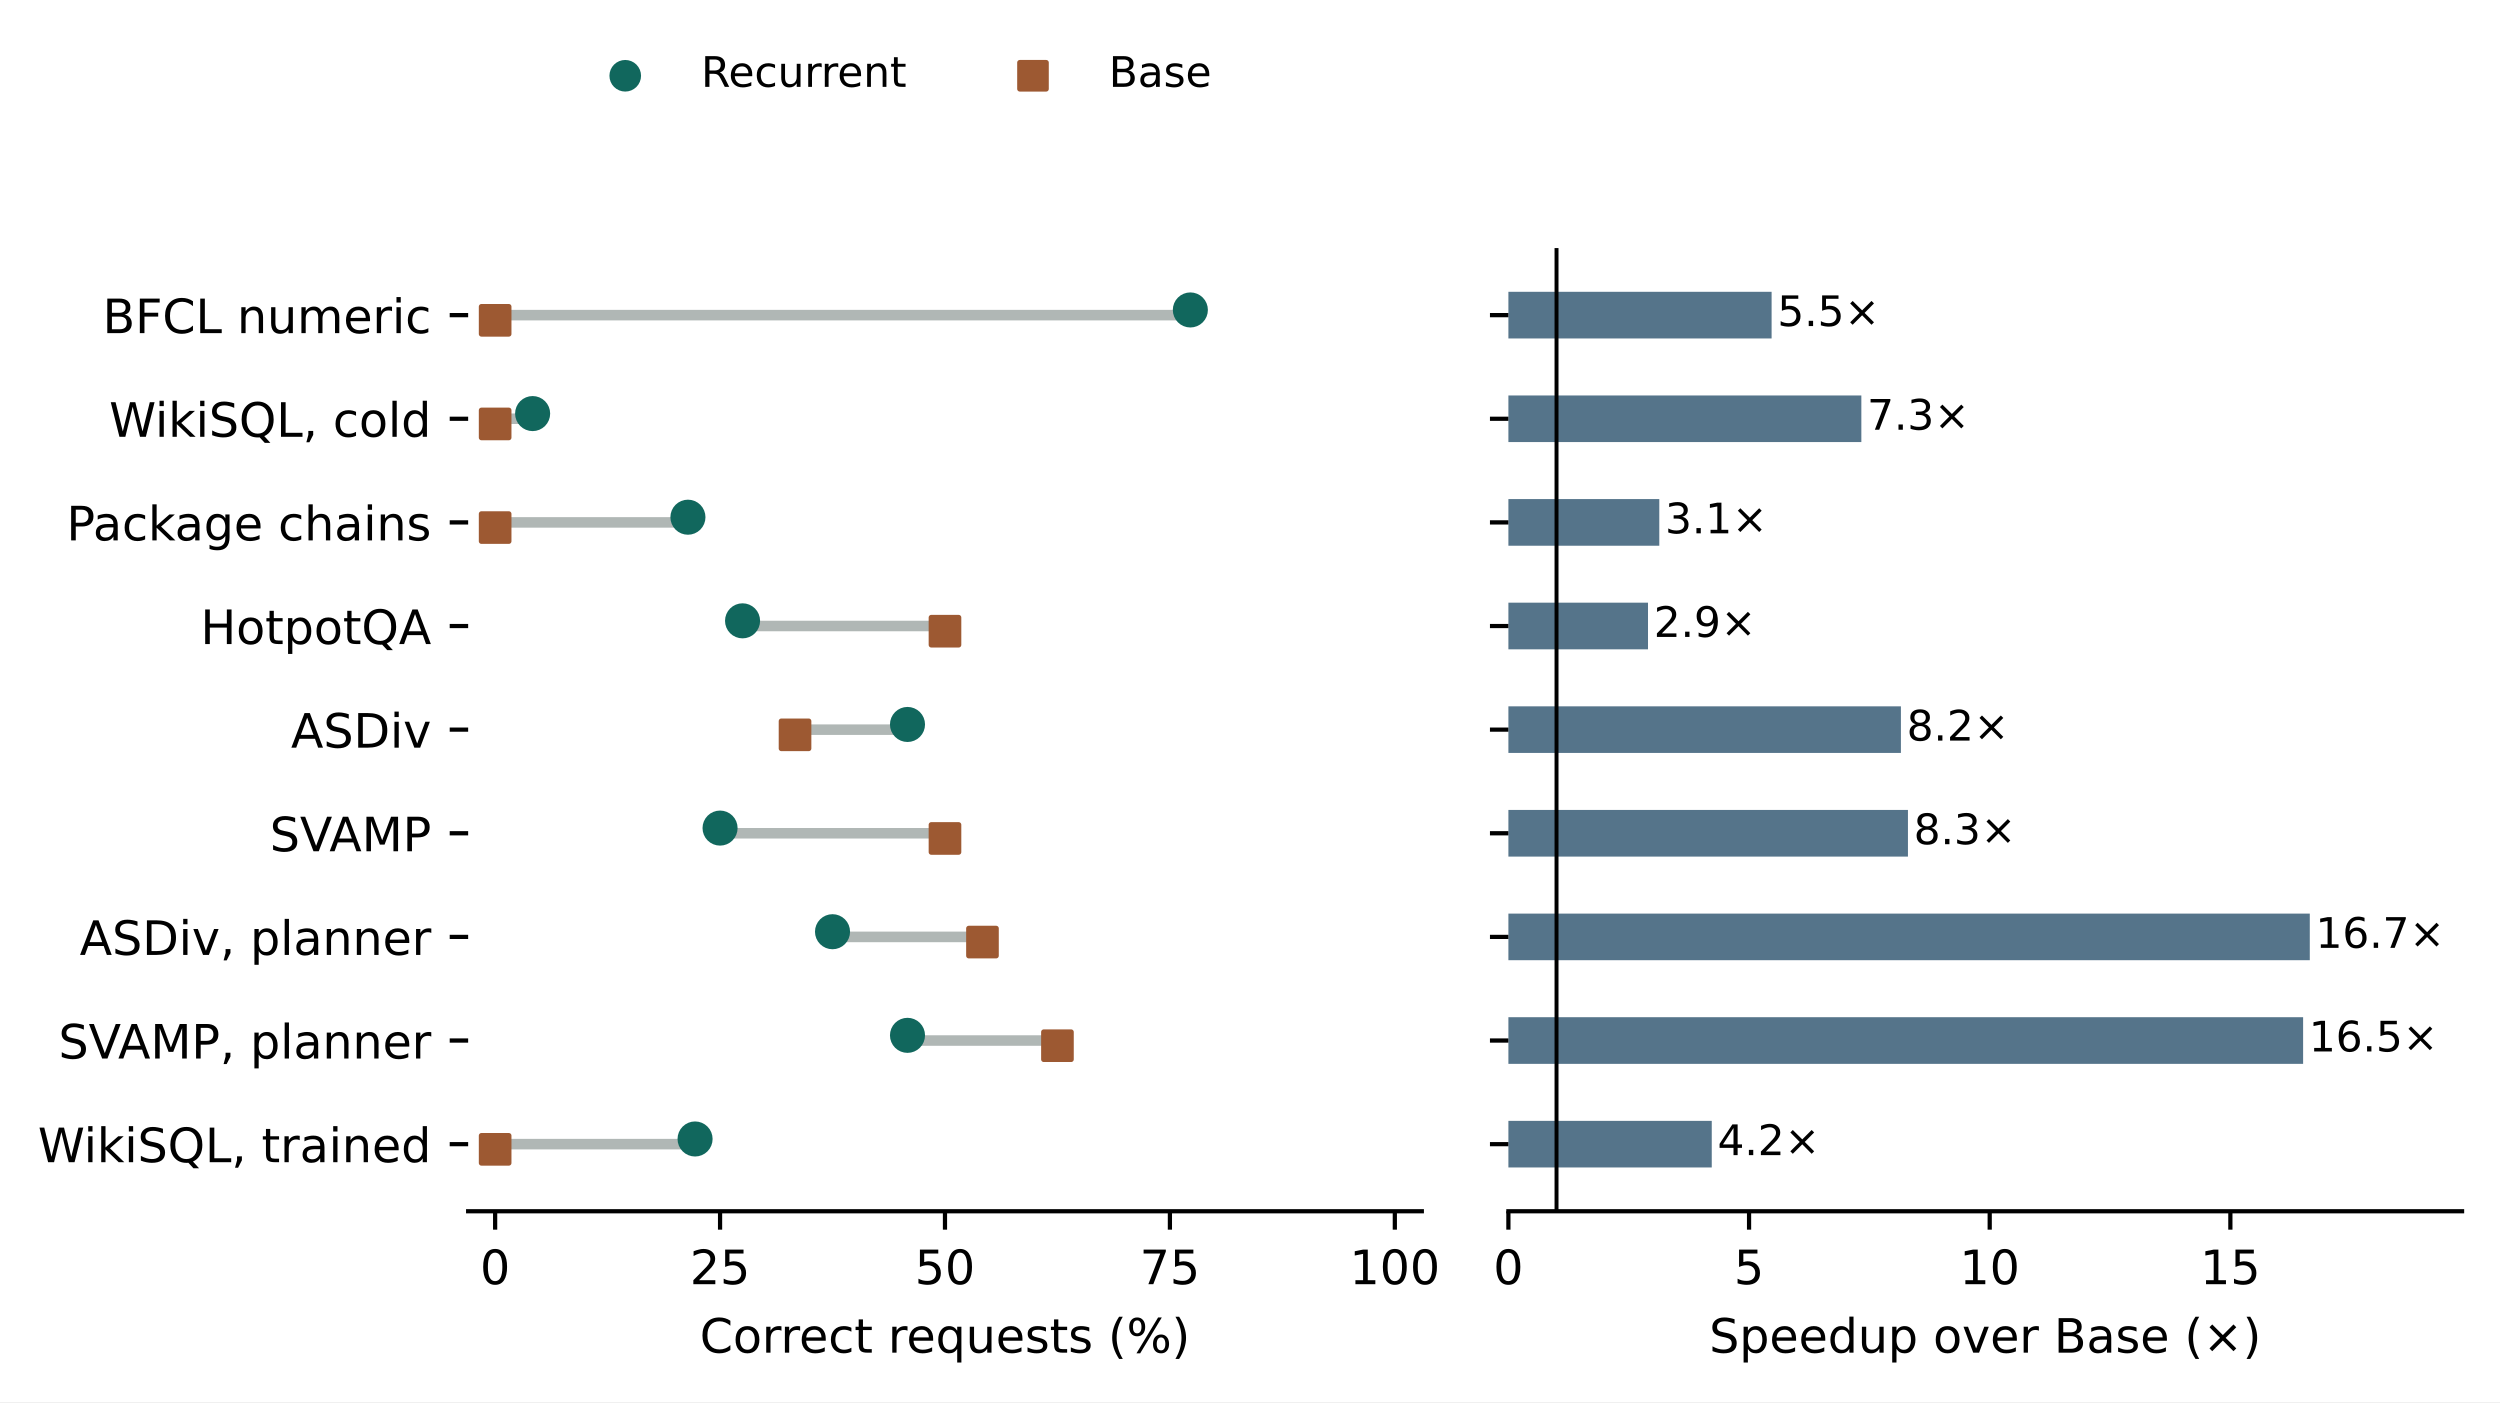
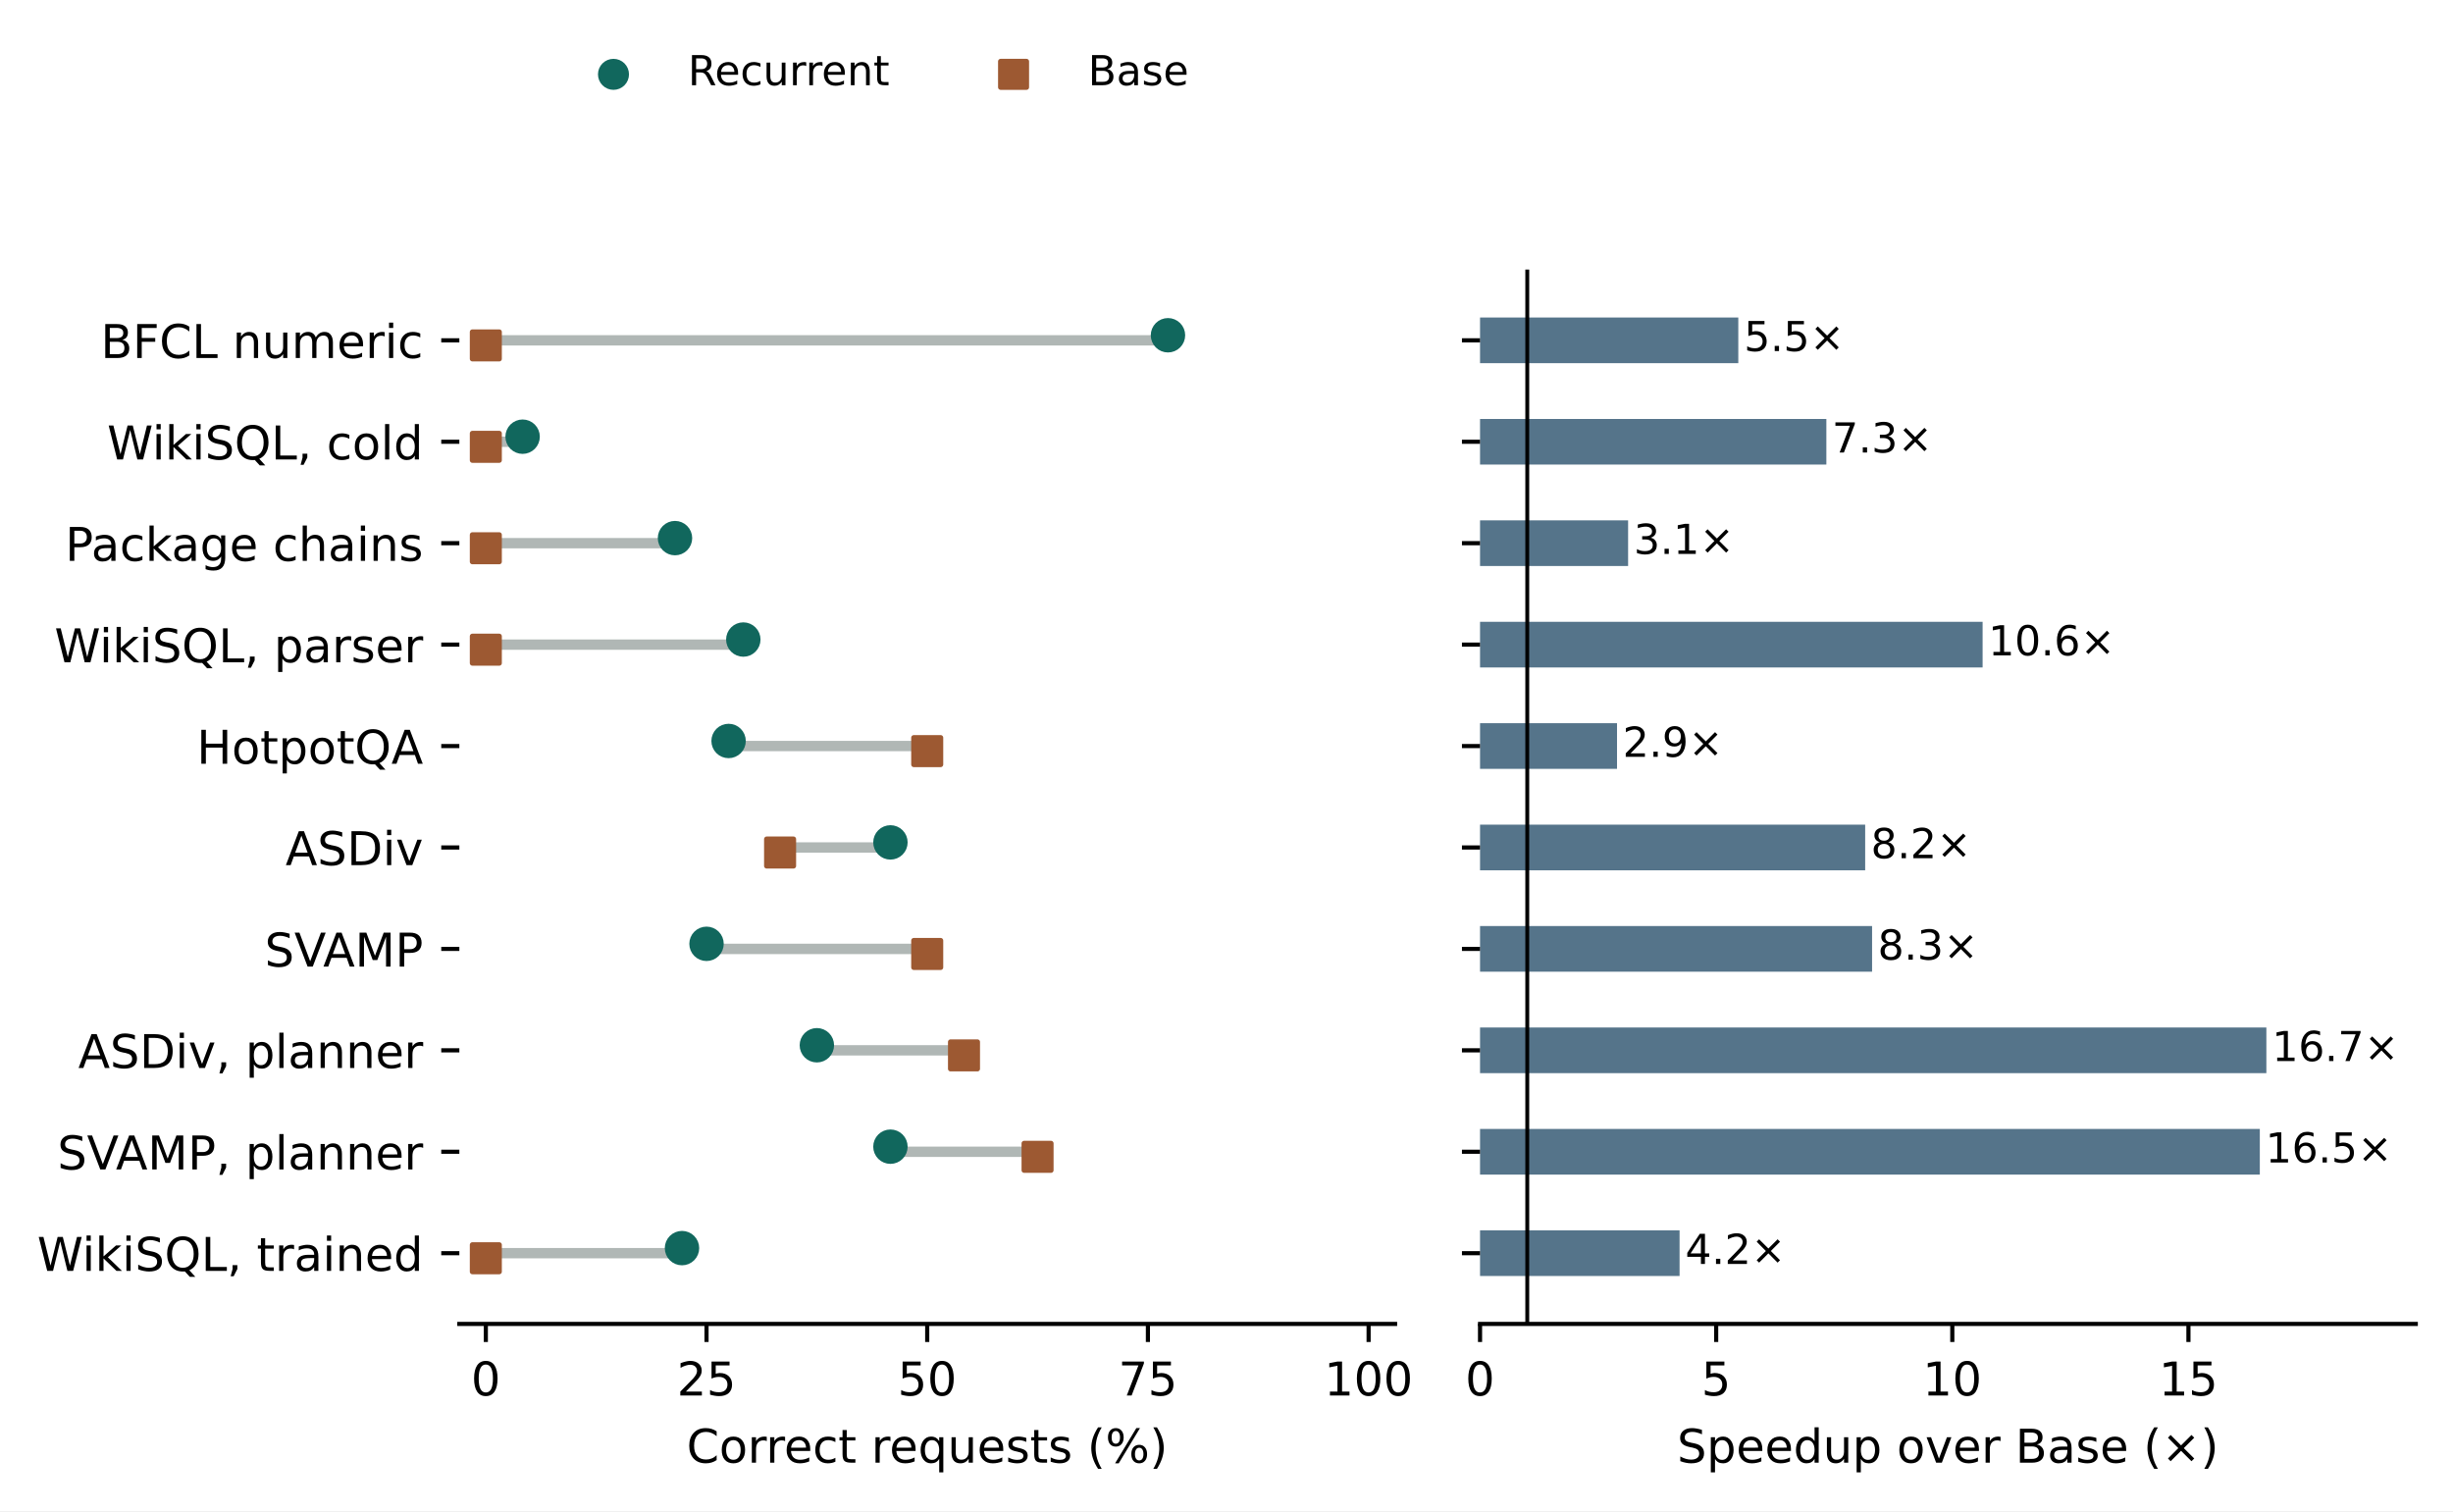
- <svg xmlns="http://www.w3.org/2000/svg" xmlns:xlink="http://www.w3.org/1999/xlink" width="474.448pt" height="266.072pt" viewBox="0 0 474.448 266.072" version="1.1">
+ <svg xmlns="http://www.w3.org/2000/svg" xmlns:xlink="http://www.w3.org/1999/xlink" width="474.448pt" height="292.273pt" viewBox="0 0 474.448 292.273" version="1.1">
  <defs>
    <style type="text/css">*{stroke-linejoin: round; stroke-linecap: butt}</style>
  </defs>
  <g id="figure_1">
    <g id="patch_1">
-       <path d="M 0 266.072  L 474.448 266.072  L 474.448 0  L 0 0  z " style="fill: #ffffff" />
+       <path d="M 0 292.273  L 474.448 292.273  L 474.448 0  L 0 0  z " style="fill: #ffffff" />
    </g>
    <g id="axes_1">
      <g id="patch_2">
-         <path d="M 88.845 229.871  L 269.831 229.871  L 269.831 47.072  L 88.845 47.072  z " style="fill: #ffffff" />
+         <path d="M 88.845 256.072  L 269.831 256.072  L 269.831 52.143  L 88.845 52.143  z " style="fill: #ffffff" />
      </g>
      <g id="PathCollection_1" />
      <g id="PathCollection_2" />
      <g id="matplotlib.axis_1">
        <g id="xtick_1">
          <g id="line2d_1">
            <defs>
              <path id="m80cf2e9eaa" d="M 0 0  L 0 3.5  " style="stroke: #000000; stroke-width: 0.8" />
            </defs>
            <g>
-               <use xlink:href="#m80cf2e9eaa" x="93.967" y="229.871" style="stroke: #000000; stroke-width: 0.8" />
+               <use xlink:href="#m80cf2e9eaa" x="93.967" y="256.072" style="stroke: #000000; stroke-width: 0.8" />
            </g>
          </g>
          <g id="text_1">
-             <text style="font-size: 9px; font-family: 'DejaVu Sans'; text-anchor: middle" x="93.967" y="243.709" transform="rotate(-0 93.9674 243.7088)">0</text>
+             <text style="font-size: 9px; font-family: 'DejaVu Sans'; text-anchor: middle" x="93.967" y="269.91" transform="rotate(-0 93.9674 269.91)">0</text>
          </g>
        </g>
        <g id="xtick_2">
          <g id="line2d_2">
            <g>
-               <use xlink:href="#m80cf2e9eaa" x="136.653" y="229.871" style="stroke: #000000; stroke-width: 0.8" />
+               <use xlink:href="#m80cf2e9eaa" x="136.653" y="256.072" style="stroke: #000000; stroke-width: 0.8" />
            </g>
          </g>
          <g id="text_2">
-             <text style="font-size: 9px; font-family: 'DejaVu Sans'; text-anchor: middle" x="136.653" y="243.709" transform="rotate(-0 136.6528 243.7088)">25</text>
+             <text style="font-size: 9px; font-family: 'DejaVu Sans'; text-anchor: middle" x="136.653" y="269.91" transform="rotate(-0 136.6528 269.91)">25</text>
          </g>
        </g>
        <g id="xtick_3">
          <g id="line2d_3">
            <g>
-               <use xlink:href="#m80cf2e9eaa" x="179.338" y="229.871" style="stroke: #000000; stroke-width: 0.8" />
+               <use xlink:href="#m80cf2e9eaa" x="179.338" y="256.072" style="stroke: #000000; stroke-width: 0.8" />
            </g>
          </g>
          <g id="text_3">
-             <text style="font-size: 9px; font-family: 'DejaVu Sans'; text-anchor: middle" x="179.338" y="243.709" transform="rotate(-0 179.3382 243.7088)">50</text>
+             <text style="font-size: 9px; font-family: 'DejaVu Sans'; text-anchor: middle" x="179.338" y="269.91" transform="rotate(-0 179.3382 269.91)">50</text>
          </g>
        </g>
        <g id="xtick_4">
          <g id="line2d_4">
            <g>
-               <use xlink:href="#m80cf2e9eaa" x="222.024" y="229.871" style="stroke: #000000; stroke-width: 0.8" />
+               <use xlink:href="#m80cf2e9eaa" x="222.024" y="256.072" style="stroke: #000000; stroke-width: 0.8" />
            </g>
          </g>
          <g id="text_4">
-             <text style="font-size: 9px; font-family: 'DejaVu Sans'; text-anchor: middle" x="222.024" y="243.709" transform="rotate(-0 222.0235 243.7088)">75</text>
+             <text style="font-size: 9px; font-family: 'DejaVu Sans'; text-anchor: middle" x="222.024" y="269.91" transform="rotate(-0 222.0235 269.91)">75</text>
          </g>
        </g>
        <g id="xtick_5">
          <g id="line2d_5">
            <g>
-               <use xlink:href="#m80cf2e9eaa" x="264.709" y="229.871" style="stroke: #000000; stroke-width: 0.8" />
+               <use xlink:href="#m80cf2e9eaa" x="264.709" y="256.072" style="stroke: #000000; stroke-width: 0.8" />
            </g>
          </g>
          <g id="text_5">
-             <text style="font-size: 9px; font-family: 'DejaVu Sans'; text-anchor: middle" x="264.709" y="243.709" transform="rotate(-0 264.7089 243.7088)">100</text>
+             <text style="font-size: 9px; font-family: 'DejaVu Sans'; text-anchor: middle" x="264.709" y="269.91" transform="rotate(-0 264.7089 269.91)">100</text>
          </g>
        </g>
        <g id="text_6">
-           <text style="font-size: 9px; font-family: 'DejaVu Sans'; text-anchor: middle" x="179.338" y="256.709" transform="rotate(-0 179.3382 256.7088)">Correct requests (%)</text>
+           <text style="font-size: 9px; font-family: 'DejaVu Sans'; text-anchor: middle" x="179.338" y="282.91" transform="rotate(-0 179.3382 282.91)">Correct requests (%)</text>
        </g>
      </g>
      <g id="matplotlib.axis_2">
        <g id="ytick_1">
          <g id="line2d_6">
            <defs>
              <path id="m7516edb244" d="M 0 0  L -3.5 0  " style="stroke: #000000; stroke-width: 0.8" />
            </defs>
            <g>
-               <use xlink:href="#m7516edb244" x="88.845" y="59.806" style="stroke: #000000; stroke-width: 0.8" />
+               <use xlink:href="#m7516edb244" x="88.845" y="65.827" style="stroke: #000000; stroke-width: 0.8" />
            </g>
          </g>
          <g id="text_7">
-             <text style="font-size: 9px; font-family: 'DejaVu Sans'; text-anchor: end" x="81.845" y="63.225" transform="rotate(-0 81.84516 63.22507)">BFCL numeric</text>
+             <text style="font-size: 9px; font-family: 'DejaVu Sans'; text-anchor: end" x="81.845" y="69.246" transform="rotate(-0 81.84516 69.24583)">BFCL numeric</text>
          </g>
        </g>
        <g id="ytick_2">
          <g id="line2d_7">
            <g>
-               <use xlink:href="#m7516edb244" x="88.845" y="79.472" style="stroke: #000000; stroke-width: 0.8" />
+               <use xlink:href="#m7516edb244" x="88.845" y="85.445" style="stroke: #000000; stroke-width: 0.8" />
            </g>
          </g>
          <g id="text_8">
-             <text style="font-size: 9px; font-family: 'DejaVu Sans'; text-anchor: end" x="81.845" y="82.891" transform="rotate(-0 81.84516 82.89146)">WikiSQL, cold</text>
+             <text style="font-size: 9px; font-family: 'DejaVu Sans'; text-anchor: end" x="81.845" y="88.864" transform="rotate(-0 81.84516 88.86383)">WikiSQL, cold</text>
          </g>
        </g>
        <g id="ytick_3">
          <g id="line2d_8">
            <g>
-               <use xlink:href="#m7516edb244" x="88.845" y="99.139" style="stroke: #000000; stroke-width: 0.8" />
+               <use xlink:href="#m7516edb244" x="88.845" y="105.063" style="stroke: #000000; stroke-width: 0.8" />
            </g>
          </g>
          <g id="text_9">
-             <text style="font-size: 9px; font-family: 'DejaVu Sans'; text-anchor: end" x="81.845" y="102.558" transform="rotate(-0 81.84516 102.5579)">Package chains</text>
+             <text style="font-size: 9px; font-family: 'DejaVu Sans'; text-anchor: end" x="81.845" y="108.482" transform="rotate(-0 81.84516 108.4818)">Package chains</text>
          </g>
        </g>
        <g id="ytick_4">
          <g id="line2d_9">
            <g>
-               <use xlink:href="#m7516edb244" x="88.845" y="118.805" style="stroke: #000000; stroke-width: 0.8" />
+               <use xlink:href="#m7516edb244" x="88.845" y="124.681" style="stroke: #000000; stroke-width: 0.8" />
            </g>
          </g>
          <g id="text_10">
-             <text style="font-size: 9px; font-family: 'DejaVu Sans'; text-anchor: end" x="81.845" y="122.224" transform="rotate(-0 81.84516 122.2239)">HotpotQA</text>
+             <text style="font-size: 9px; font-family: 'DejaVu Sans'; text-anchor: end" x="81.845" y="128.1" transform="rotate(-0 81.84516 128.0998)">WikiSQL, parser</text>
          </g>
        </g>
        <g id="ytick_5">
          <g id="line2d_10">
            <g>
-               <use xlink:href="#m7516edb244" x="88.845" y="138.471" style="stroke: #000000; stroke-width: 0.8" />
+               <use xlink:href="#m7516edb244" x="88.845" y="144.299" style="stroke: #000000; stroke-width: 0.8" />
            </g>
          </g>
          <g id="text_11">
-             <text style="font-size: 9px; font-family: 'DejaVu Sans'; text-anchor: end" x="81.845" y="141.891" transform="rotate(-0 81.84516 141.8906)">ASDiv</text>
+             <text style="font-size: 9px; font-family: 'DejaVu Sans'; text-anchor: end" x="81.845" y="147.717" transform="rotate(-0 81.84516 147.7175)">HotpotQA</text>
          </g>
        </g>
        <g id="ytick_6">
          <g id="line2d_11">
            <g>
-               <use xlink:href="#m7516edb244" x="88.845" y="158.138" style="stroke: #000000; stroke-width: 0.8" />
+               <use xlink:href="#m7516edb244" x="88.845" y="163.917" style="stroke: #000000; stroke-width: 0.8" />
            </g>
          </g>
          <g id="text_12">
-             <text style="font-size: 9px; font-family: 'DejaVu Sans'; text-anchor: end" x="81.845" y="161.557" transform="rotate(-0 81.84516 161.5567)">SVAMP</text>
+             <text style="font-size: 9px; font-family: 'DejaVu Sans'; text-anchor: end" x="81.845" y="167.336" transform="rotate(-0 81.84516 167.3358)">ASDiv</text>
          </g>
        </g>
        <g id="ytick_7">
          <g id="line2d_12">
            <g>
-               <use xlink:href="#m7516edb244" x="88.845" y="177.804" style="stroke: #000000; stroke-width: 0.8" />
+               <use xlink:href="#m7516edb244" x="88.845" y="183.535" style="stroke: #000000; stroke-width: 0.8" />
            </g>
          </g>
          <g id="text_13">
-             <text style="font-size: 9px; font-family: 'DejaVu Sans'; text-anchor: end" x="81.845" y="181.223" transform="rotate(-0 81.84516 181.2234)">ASDiv, planner</text>
+             <text style="font-size: 9px; font-family: 'DejaVu Sans'; text-anchor: end" x="81.845" y="186.953" transform="rotate(-0 81.84516 186.9535)">SVAMP</text>
          </g>
        </g>
        <g id="ytick_8">
          <g id="line2d_13">
            <g>
-               <use xlink:href="#m7516edb244" x="88.845" y="197.471" style="stroke: #000000; stroke-width: 0.8" />
+               <use xlink:href="#m7516edb244" x="88.845" y="203.153" style="stroke: #000000; stroke-width: 0.8" />
            </g>
          </g>
          <g id="text_14">
-             <text style="font-size: 9px; font-family: 'DejaVu Sans'; text-anchor: end" x="81.845" y="200.89" transform="rotate(-0 81.84516 200.8898)">SVAMP, planner</text>
+             <text style="font-size: 9px; font-family: 'DejaVu Sans'; text-anchor: end" x="81.845" y="206.572" transform="rotate(-0 81.84516 206.5718)">ASDiv, planner</text>
          </g>
        </g>
        <g id="ytick_9">
          <g id="line2d_14">
            <g>
-               <use xlink:href="#m7516edb244" x="88.845" y="217.137" style="stroke: #000000; stroke-width: 0.8" />
+               <use xlink:href="#m7516edb244" x="88.845" y="222.771" style="stroke: #000000; stroke-width: 0.8" />
            </g>
          </g>
          <g id="text_15">
-             <text style="font-size: 9px; font-family: 'DejaVu Sans'; text-anchor: end" x="81.845" y="220.556" transform="rotate(-0 81.84516 220.5562)">WikiSQL, trained</text>
-           </g>
-         </g>
-       </g>
-       <g id="line2d_15">
-         <path d="M 93.967 59.806  L 225.904 59.806  " clip-path="url(#p2c9537d138)" style="fill: none; stroke: #b0b7b5; stroke-width: 2; stroke-linecap: square" />
+             <text style="font-size: 9px; font-family: 'DejaVu Sans'; text-anchor: end" x="81.845" y="226.19" transform="rotate(-0 81.84516 226.1898)">SVAMP, planner</text>
+           </g>
+         </g>
+         <g id="ytick_10">
+           <g id="line2d_15">
+             <g>
+               <use xlink:href="#m7516edb244" x="88.845" y="242.389" style="stroke: #000000; stroke-width: 0.8" />
+             </g>
+           </g>
+           <g id="text_16">
+             <text style="font-size: 9px; font-family: 'DejaVu Sans'; text-anchor: end" x="81.845" y="245.808" transform="rotate(-0 81.84516 245.8078)">WikiSQL, trained</text>
+           </g>
+         </g>
+       </g>
+       <g id="line2d_16">
+         <path d="M 93.967 65.827  L 225.904 65.827  " clip-path="url(#pafcd68a12f)" style="fill: none; stroke: #b0b7b5; stroke-width: 2; stroke-linecap: square" />
      </g>
      <g id="PathCollection_3">
        <defs>
          <path id="m2d1a14bb05" d="M -2.598 2.598  L 2.598 2.598  L 2.598 -2.598  L -2.598 -2.598  z " style="stroke: #9d5932" />
        </defs>
-         <g clip-path="url(#p2c9537d138)">
-           <use xlink:href="#m2d1a14bb05" x="93.967" y="60.789" style="fill: #9d5932; stroke: #9d5932" />
+         <g clip-path="url(#pafcd68a12f)">
+           <use xlink:href="#m2d1a14bb05" x="93.967" y="66.807" style="fill: #9d5932; stroke: #9d5932" />
        </g>
      </g>
      <g id="PathCollection_4">
        <defs>
          <path id="m99a17aba36" d="M 0 2.828  C 0.75 2.828 1.47 2.53 2 2  C 2.53 1.47 2.828 0.75 2.828 0  C 2.828 -0.75 2.53 -1.47 2 -2  C 1.47 -2.53 0.75 -2.828 0 -2.828  C -0.75 -2.828 -1.47 -2.53 -2 -2  C -2.53 -1.47 -2.828 -0.75 -2.828 0  C -2.828 0.75 -2.53 1.47 -2 2  C -1.47 2.53 -0.75 2.828 0 2.828  z " style="stroke: #11675d" />
        </defs>
-         <g clip-path="url(#p2c9537d138)">
-           <use xlink:href="#m99a17aba36" x="225.904" y="58.822" style="fill: #11675d; stroke: #11675d" />
-         </g>
-       </g>
-       <g id="line2d_16">
-         <path d="M 93.967 79.472  L 101.082 79.472  " clip-path="url(#p2c9537d138)" style="fill: none; stroke: #b0b7b5; stroke-width: 2; stroke-linecap: square" />
+         <g clip-path="url(#pafcd68a12f)">
+           <use xlink:href="#m99a17aba36" x="225.904" y="64.846" style="fill: #11675d; stroke: #11675d" />
+         </g>
+       </g>
+       <g id="line2d_17">
+         <path d="M 93.967 85.445  L 101.082 85.445  " clip-path="url(#pafcd68a12f)" style="fill: none; stroke: #b0b7b5; stroke-width: 2; stroke-linecap: square" />
      </g>
      <g id="PathCollection_5">
-         <g clip-path="url(#p2c9537d138)">
-           <use xlink:href="#m2d1a14bb05" x="93.967" y="80.455" style="fill: #9d5932; stroke: #9d5932" />
+         <g clip-path="url(#pafcd68a12f)">
+           <use xlink:href="#m2d1a14bb05" x="93.967" y="86.425" style="fill: #9d5932; stroke: #9d5932" />
        </g>
      </g>
      <g id="PathCollection_6">
-         <g clip-path="url(#p2c9537d138)">
-           <use xlink:href="#m99a17aba36" x="101.082" y="78.489" style="fill: #11675d; stroke: #11675d" />
-         </g>
-       </g>
-       <g id="line2d_17">
-         <path d="M 93.967 99.139  L 130.555 99.139  " clip-path="url(#p2c9537d138)" style="fill: none; stroke: #b0b7b5; stroke-width: 2; stroke-linecap: square" />
+         <g clip-path="url(#pafcd68a12f)">
+           <use xlink:href="#m99a17aba36" x="101.082" y="84.464" style="fill: #11675d; stroke: #11675d" />
+         </g>
+       </g>
+       <g id="line2d_18">
+         <path d="M 93.967 105.063  L 130.555 105.063  " clip-path="url(#pafcd68a12f)" style="fill: none; stroke: #b0b7b5; stroke-width: 2; stroke-linecap: square" />
      </g>
      <g id="PathCollection_7">
-         <g clip-path="url(#p2c9537d138)">
-           <use xlink:href="#m2d1a14bb05" x="93.967" y="100.122" style="fill: #9d5932; stroke: #9d5932" />
+         <g clip-path="url(#pafcd68a12f)">
+           <use xlink:href="#m2d1a14bb05" x="93.967" y="106.043" style="fill: #9d5932; stroke: #9d5932" />
        </g>
      </g>
      <g id="PathCollection_8">
-         <g clip-path="url(#p2c9537d138)">
-           <use xlink:href="#m99a17aba36" x="130.555" y="98.155" style="fill: #11675d; stroke: #11675d" />
-         </g>
-       </g>
-       <g id="line2d_18">
-         <path d="M 179.338 118.805  L 140.921 118.805  " clip-path="url(#p2c9537d138)" style="fill: none; stroke: #b0b7b5; stroke-width: 2; stroke-linecap: square" />
+         <g clip-path="url(#pafcd68a12f)">
+           <use xlink:href="#m99a17aba36" x="130.555" y="104.082" style="fill: #11675d; stroke: #11675d" />
+         </g>
+       </g>
+       <g id="line2d_19">
+         <path d="M 93.967 124.681  L 143.767 124.681  " clip-path="url(#pafcd68a12f)" style="fill: none; stroke: #b0b7b5; stroke-width: 2; stroke-linecap: square" />
      </g>
      <g id="PathCollection_9">
-         <g clip-path="url(#p2c9537d138)">
-           <use xlink:href="#m2d1a14bb05" x="179.338" y="119.788" style="fill: #9d5932; stroke: #9d5932" />
+         <g clip-path="url(#pafcd68a12f)">
+           <use xlink:href="#m2d1a14bb05" x="93.967" y="125.661" style="fill: #9d5932; stroke: #9d5932" />
        </g>
      </g>
      <g id="PathCollection_10">
-         <g clip-path="url(#p2c9537d138)">
-           <use xlink:href="#m99a17aba36" x="140.921" y="117.822" style="fill: #11675d; stroke: #11675d" />
-         </g>
-       </g>
-       <g id="line2d_19">
-         <path d="M 150.881 138.471  L 172.224 138.471  " clip-path="url(#p2c9537d138)" style="fill: none; stroke: #b0b7b5; stroke-width: 2; stroke-linecap: square" />
+         <g clip-path="url(#pafcd68a12f)">
+           <use xlink:href="#m99a17aba36" x="143.767" y="123.7" style="fill: #11675d; stroke: #11675d" />
+         </g>
+       </g>
+       <g id="line2d_20">
+         <path d="M 179.338 144.299  L 140.921 144.299  " clip-path="url(#pafcd68a12f)" style="fill: none; stroke: #b0b7b5; stroke-width: 2; stroke-linecap: square" />
      </g>
      <g id="PathCollection_11">
-         <g clip-path="url(#p2c9537d138)">
-           <use xlink:href="#m2d1a14bb05" x="150.881" y="139.455" style="fill: #9d5932; stroke: #9d5932" />
+         <g clip-path="url(#pafcd68a12f)">
+           <use xlink:href="#m2d1a14bb05" x="179.338" y="145.279" style="fill: #9d5932; stroke: #9d5932" />
        </g>
      </g>
      <g id="PathCollection_12">
-         <g clip-path="url(#p2c9537d138)">
-           <use xlink:href="#m99a17aba36" x="172.224" y="137.488" style="fill: #11675d; stroke: #11675d" />
-         </g>
-       </g>
-       <g id="line2d_20">
-         <path d="M 179.338 158.138  L 136.653 158.138  " clip-path="url(#p2c9537d138)" style="fill: none; stroke: #b0b7b5; stroke-width: 2; stroke-linecap: square" />
+         <g clip-path="url(#pafcd68a12f)">
+           <use xlink:href="#m99a17aba36" x="140.921" y="143.318" style="fill: #11675d; stroke: #11675d" />
+         </g>
+       </g>
+       <g id="line2d_21">
+         <path d="M 150.881 163.917  L 172.224 163.917  " clip-path="url(#pafcd68a12f)" style="fill: none; stroke: #b0b7b5; stroke-width: 2; stroke-linecap: square" />
      </g>
      <g id="PathCollection_13">
-         <g clip-path="url(#p2c9537d138)">
-           <use xlink:href="#m2d1a14bb05" x="179.338" y="159.121" style="fill: #9d5932; stroke: #9d5932" />
+         <g clip-path="url(#pafcd68a12f)">
+           <use xlink:href="#m2d1a14bb05" x="150.881" y="164.897" style="fill: #9d5932; stroke: #9d5932" />
        </g>
      </g>
      <g id="PathCollection_14">
-         <g clip-path="url(#p2c9537d138)">
-           <use xlink:href="#m99a17aba36" x="136.653" y="157.154" style="fill: #11675d; stroke: #11675d" />
-         </g>
-       </g>
-       <g id="line2d_21">
-         <path d="M 186.452 177.804  L 157.995 177.804  " clip-path="url(#p2c9537d138)" style="fill: none; stroke: #b0b7b5; stroke-width: 2; stroke-linecap: square" />
+         <g clip-path="url(#pafcd68a12f)">
+           <use xlink:href="#m99a17aba36" x="172.224" y="162.936" style="fill: #11675d; stroke: #11675d" />
+         </g>
+       </g>
+       <g id="line2d_22">
+         <path d="M 179.338 183.535  L 136.653 183.535  " clip-path="url(#pafcd68a12f)" style="fill: none; stroke: #b0b7b5; stroke-width: 2; stroke-linecap: square" />
      </g>
      <g id="PathCollection_15">
-         <g clip-path="url(#p2c9537d138)">
-           <use xlink:href="#m2d1a14bb05" x="186.452" y="178.787" style="fill: #9d5932; stroke: #9d5932" />
+         <g clip-path="url(#pafcd68a12f)">
+           <use xlink:href="#m2d1a14bb05" x="179.338" y="184.515" style="fill: #9d5932; stroke: #9d5932" />
        </g>
      </g>
      <g id="PathCollection_16">
-         <g clip-path="url(#p2c9537d138)">
-           <use xlink:href="#m99a17aba36" x="157.995" y="176.821" style="fill: #11675d; stroke: #11675d" />
-         </g>
-       </g>
-       <g id="line2d_22">
-         <path d="M 200.681 197.471  L 172.224 197.471  " clip-path="url(#p2c9537d138)" style="fill: none; stroke: #b0b7b5; stroke-width: 2; stroke-linecap: square" />
+         <g clip-path="url(#pafcd68a12f)">
+           <use xlink:href="#m99a17aba36" x="136.653" y="182.554" style="fill: #11675d; stroke: #11675d" />
+         </g>
+       </g>
+       <g id="line2d_23">
+         <path d="M 186.452 203.153  L 157.995 203.153  " clip-path="url(#pafcd68a12f)" style="fill: none; stroke: #b0b7b5; stroke-width: 2; stroke-linecap: square" />
      </g>
      <g id="PathCollection_17">
-         <g clip-path="url(#p2c9537d138)">
-           <use xlink:href="#m2d1a14bb05" x="200.681" y="198.454" style="fill: #9d5932; stroke: #9d5932" />
+         <g clip-path="url(#pafcd68a12f)">
+           <use xlink:href="#m2d1a14bb05" x="186.452" y="204.133" style="fill: #9d5932; stroke: #9d5932" />
        </g>
      </g>
      <g id="PathCollection_18">
-         <g clip-path="url(#p2c9537d138)">
-           <use xlink:href="#m99a17aba36" x="172.224" y="196.487" style="fill: #11675d; stroke: #11675d" />
-         </g>
-       </g>
-       <g id="line2d_23">
-         <path d="M 93.967 217.137  L 131.91 217.137  " clip-path="url(#p2c9537d138)" style="fill: none; stroke: #b0b7b5; stroke-width: 2; stroke-linecap: square" />
+         <g clip-path="url(#pafcd68a12f)">
+           <use xlink:href="#m99a17aba36" x="157.995" y="202.172" style="fill: #11675d; stroke: #11675d" />
+         </g>
+       </g>
+       <g id="line2d_24">
+         <path d="M 200.681 222.771  L 172.224 222.771  " clip-path="url(#pafcd68a12f)" style="fill: none; stroke: #b0b7b5; stroke-width: 2; stroke-linecap: square" />
      </g>
      <g id="PathCollection_19">
-         <g clip-path="url(#p2c9537d138)">
-           <use xlink:href="#m2d1a14bb05" x="93.967" y="218.12" style="fill: #9d5932; stroke: #9d5932" />
+         <g clip-path="url(#pafcd68a12f)">
+           <use xlink:href="#m2d1a14bb05" x="200.681" y="223.751" style="fill: #9d5932; stroke: #9d5932" />
        </g>
      </g>
      <g id="PathCollection_20">
-         <g clip-path="url(#p2c9537d138)">
-           <use xlink:href="#m99a17aba36" x="131.91" y="216.154" style="fill: #11675d; stroke: #11675d" />
+         <g clip-path="url(#pafcd68a12f)">
+           <use xlink:href="#m99a17aba36" x="172.224" y="221.79" style="fill: #11675d; stroke: #11675d" />
+         </g>
+       </g>
+       <g id="line2d_25">
+         <path d="M 93.967 242.389  L 131.91 242.389  " clip-path="url(#pafcd68a12f)" style="fill: none; stroke: #b0b7b5; stroke-width: 2; stroke-linecap: square" />
+       </g>
+       <g id="PathCollection_21">
+         <g clip-path="url(#pafcd68a12f)">
+           <use xlink:href="#m2d1a14bb05" x="93.967" y="243.369" style="fill: #9d5932; stroke: #9d5932" />
+         </g>
+       </g>
+       <g id="PathCollection_22">
+         <g clip-path="url(#pafcd68a12f)">
+           <use xlink:href="#m99a17aba36" x="131.91" y="241.408" style="fill: #11675d; stroke: #11675d" />
        </g>
      </g>
      <g id="patch_3">
-         <path d="M 88.845 229.871  L 269.831 229.871  " style="fill: none; stroke: #000000; stroke-width: 0.8; stroke-linejoin: miter; stroke-linecap: square" />
+         <path d="M 88.845 256.072  L 269.831 256.072  " style="fill: none; stroke: #000000; stroke-width: 0.8; stroke-linejoin: miter; stroke-linecap: square" />
      </g>
      <g id="legend_1">
-         <g id="PathCollection_21">
+         <g id="PathCollection_23">
          <defs>
            <path id="m02ac84ce61" d="M 0 2.5  C 0.663 2.5 1.299 2.237 1.768 1.768  C 2.237 1.299 2.5 0.663 2.5 0  C 2.5 -0.663 2.237 -1.299 1.768 -1.768  C 1.299 -2.237 0.663 -2.5 0 -2.5  C -0.663 -2.5 -1.299 -2.237 -1.768 -1.768  C -2.237 -1.299 -2.5 -0.663 -2.5 0  C -2.5 0.663 -2.237 1.299 -1.768 1.768  C -1.299 2.237 -0.663 2.5 0 2.5  z " style="stroke: #11675d" />
          </defs>
          <g>
            <use xlink:href="#m02ac84ce61" x="118.658" y="14.379" style="fill: #11675d; stroke: #11675d" />
          </g>
        </g>
-         <g id="text_16">
+         <g id="text_17">
          <text style="font-size: 8px; font-family: 'DejaVu Sans'; text-anchor: start" x="133.058" y="16.479" transform="rotate(-0 133.0576 16.47875)">Recurrent</text>
        </g>
-         <g id="PathCollection_22">
+         <g id="PathCollection_24">
          <defs>
            <path id="m035273f92f" d="M -2.5 2.5  L 2.5 2.5  L 2.5 -2.5  L -2.5 -2.5  z " style="stroke: #9d5932" />
          </defs>
          <g>
            <use xlink:href="#m035273f92f" x="196.039" y="14.379" style="fill: #9d5932; stroke: #9d5932" />
          </g>
        </g>
-         <g id="text_17">
+         <g id="text_18">
          <text style="font-size: 8px; font-family: 'DejaVu Sans'; text-anchor: start" x="210.439" y="16.479" transform="rotate(-0 210.4389 16.47875)">Base</text>
        </g>
      </g>
    </g>
    <g id="axes_2">
      <g id="patch_4">
-         <path d="M 286.262 229.871  L 467.248 229.871  L 467.248 47.072  L 286.262 47.072  z " style="fill: #ffffff" />
+         <path d="M 286.262 256.072  L 467.248 256.072  L 467.248 52.143  L 286.262 52.143  z " style="fill: #ffffff" />
      </g>
      <g id="patch_5">
-         <path d="M 286.262 55.381  L 336.214 55.381  L 336.214 64.231  L 286.262 64.231  z " clip-path="url(#pc7b2cb1470)" style="fill: #55748a" />
+         <path d="M 286.262 61.412  L 336.214 61.412  L 336.214 70.241  L 286.262 70.241  z " clip-path="url(#pb5cca9dabd)" style="fill: #55748a" />
      </g>
      <g id="patch_6">
-         <path d="M 286.262 75.047  L 353.246 75.047  L 353.246 83.897  L 286.262 83.897  z " clip-path="url(#pc7b2cb1470)" style="fill: #55748a" />
+         <path d="M 286.262 81.03  L 353.246 81.03  L 353.246 89.859  L 286.262 89.859  z " clip-path="url(#pb5cca9dabd)" style="fill: #55748a" />
      </g>
      <g id="patch_7">
-         <path d="M 286.262 94.714  L 314.901 94.714  L 314.901 103.563  L 286.262 103.563  z " clip-path="url(#pc7b2cb1470)" style="fill: #55748a" />
+         <path d="M 286.262 100.648  L 314.901 100.648  L 314.901 109.477  L 286.262 109.477  z " clip-path="url(#pb5cca9dabd)" style="fill: #55748a" />
      </g>
      <g id="patch_8">
-         <path d="M 286.262 114.38  L 312.757 114.38  L 312.757 123.23  L 286.262 123.23  z " clip-path="url(#pc7b2cb1470)" style="fill: #55748a" />
+         <path d="M 286.262 120.266  L 383.467 120.266  L 383.467 129.095  L 286.262 129.095  z " clip-path="url(#pb5cca9dabd)" style="fill: #55748a" />
      </g>
      <g id="patch_9">
-         <path d="M 286.262 134.046  L 360.754 134.046  L 360.754 142.896  L 286.262 142.896  z " clip-path="url(#pc7b2cb1470)" style="fill: #55748a" />
+         <path d="M 286.262 139.884  L 312.757 139.884  L 312.757 148.713  L 286.262 148.713  z " clip-path="url(#pb5cca9dabd)" style="fill: #55748a" />
      </g>
      <g id="patch_10">
-         <path d="M 286.262 153.713  L 362.089 153.713  L 362.089 162.563  L 286.262 162.563  z " clip-path="url(#pc7b2cb1470)" style="fill: #55748a" />
+         <path d="M 286.262 159.502  L 360.754 159.502  L 360.754 168.331  L 286.262 168.331  z " clip-path="url(#pb5cca9dabd)" style="fill: #55748a" />
      </g>
      <g id="patch_11">
-         <path d="M 286.262 173.379  L 438.351 173.379  L 438.351 182.229  L 286.262 182.229  z " clip-path="url(#pc7b2cb1470)" style="fill: #55748a" />
+         <path d="M 286.262 179.12  L 362.089 179.12  L 362.089 187.949  L 286.262 187.949  z " clip-path="url(#pb5cca9dabd)" style="fill: #55748a" />
      </g>
      <g id="patch_12">
-         <path d="M 286.262 193.046  L 437.083 193.046  L 437.083 201.895  L 286.262 201.895  z " clip-path="url(#pc7b2cb1470)" style="fill: #55748a" />
+         <path d="M 286.262 198.738  L 438.351 198.738  L 438.351 207.567  L 286.262 207.567  z " clip-path="url(#pb5cca9dabd)" style="fill: #55748a" />
      </g>
      <g id="patch_13">
-         <path d="M 286.262 212.712  L 324.856 212.712  L 324.856 221.562  L 286.262 221.562  z " clip-path="url(#pc7b2cb1470)" style="fill: #55748a" />
+         <path d="M 286.262 218.356  L 437.083 218.356  L 437.083 227.185  L 286.262 227.185  z " clip-path="url(#pb5cca9dabd)" style="fill: #55748a" />
+       </g>
+       <g id="patch_14">
+         <path d="M 286.262 237.974  L 324.856 237.974  L 324.856 246.803  L 286.262 246.803  z " clip-path="url(#pb5cca9dabd)" style="fill: #55748a" />
      </g>
      <g id="matplotlib.axis_3">
        <g id="xtick_6">
-           <g id="line2d_24">
-             <g>
-               <use xlink:href="#m80cf2e9eaa" x="286.262" y="229.871" style="stroke: #000000; stroke-width: 0.8" />
-             </g>
-           </g>
-           <g id="text_18">
-             <text style="font-size: 9px; font-family: 'DejaVu Sans'; text-anchor: middle" x="286.262" y="243.709" transform="rotate(-0 286.2616 243.7088)">0</text>
+           <g id="line2d_26">
+             <g>
+               <use xlink:href="#m80cf2e9eaa" x="286.262" y="256.072" style="stroke: #000000; stroke-width: 0.8" />
+             </g>
+           </g>
+           <g id="text_19">
+             <text style="font-size: 9px; font-family: 'DejaVu Sans'; text-anchor: middle" x="286.262" y="269.91" transform="rotate(-0 286.2616 269.91)">0</text>
          </g>
        </g>
        <g id="xtick_7">
-           <g id="line2d_25">
-             <g>
-               <use xlink:href="#m80cf2e9eaa" x="331.934" y="229.871" style="stroke: #000000; stroke-width: 0.8" />
-             </g>
-           </g>
-           <g id="text_19">
-             <text style="font-size: 9px; font-family: 'DejaVu Sans'; text-anchor: middle" x="331.934" y="243.709" transform="rotate(-0 331.9335 243.7088)">5</text>
+           <g id="line2d_27">
+             <g>
+               <use xlink:href="#m80cf2e9eaa" x="331.934" y="256.072" style="stroke: #000000; stroke-width: 0.8" />
+             </g>
+           </g>
+           <g id="text_20">
+             <text style="font-size: 9px; font-family: 'DejaVu Sans'; text-anchor: middle" x="331.934" y="269.91" transform="rotate(-0 331.9335 269.91)">5</text>
          </g>
        </g>
        <g id="xtick_8">
-           <g id="line2d_26">
-             <g>
-               <use xlink:href="#m80cf2e9eaa" x="377.605" y="229.871" style="stroke: #000000; stroke-width: 0.8" />
-             </g>
-           </g>
-           <g id="text_20">
-             <text style="font-size: 9px; font-family: 'DejaVu Sans'; text-anchor: middle" x="377.605" y="243.709" transform="rotate(-0 377.6054 243.7088)">10</text>
+           <g id="line2d_28">
+             <g>
+               <use xlink:href="#m80cf2e9eaa" x="377.605" y="256.072" style="stroke: #000000; stroke-width: 0.8" />
+             </g>
+           </g>
+           <g id="text_21">
+             <text style="font-size: 9px; font-family: 'DejaVu Sans'; text-anchor: middle" x="377.605" y="269.91" transform="rotate(-0 377.6054 269.91)">10</text>
          </g>
        </g>
        <g id="xtick_9">
-           <g id="line2d_27">
-             <g>
-               <use xlink:href="#m80cf2e9eaa" x="423.277" y="229.871" style="stroke: #000000; stroke-width: 0.8" />
-             </g>
-           </g>
-           <g id="text_21">
-             <text style="font-size: 9px; font-family: 'DejaVu Sans'; text-anchor: middle" x="423.277" y="243.709" transform="rotate(-0 423.2773 243.7088)">15</text>
-           </g>
-         </g>
-         <g id="text_22">
-           <text style="font-size: 9px; font-family: 'DejaVu Sans'; text-anchor: middle" x="376.755" y="256.709" transform="rotate(-0 376.7547 256.7095)">Speedup over Base (×)</text>
+           <g id="line2d_29">
+             <g>
+               <use xlink:href="#m80cf2e9eaa" x="423.277" y="256.072" style="stroke: #000000; stroke-width: 0.8" />
+             </g>
+           </g>
+           <g id="text_22">
+             <text style="font-size: 9px; font-family: 'DejaVu Sans'; text-anchor: middle" x="423.277" y="269.91" transform="rotate(-0 423.2773 269.91)">15</text>
+           </g>
+         </g>
+         <g id="text_23">
+           <text style="font-size: 9px; font-family: 'DejaVu Sans'; text-anchor: middle" x="376.755" y="282.911" transform="rotate(-0 376.7547 282.9107)">Speedup over Base (×)</text>
        </g>
      </g>
      <g id="matplotlib.axis_4">
-         <g id="ytick_10">
-           <g id="line2d_28">
-             <g>
-               <use xlink:href="#m7516edb244" x="286.262" y="59.806" style="stroke: #000000; stroke-width: 0.8" />
-             </g>
-           </g>
-         </g>
        <g id="ytick_11">
-           <g id="line2d_29">
-             <g>
-               <use xlink:href="#m7516edb244" x="286.262" y="79.472" style="stroke: #000000; stroke-width: 0.8" />
+           <g id="line2d_30">
+             <g>
+               <use xlink:href="#m7516edb244" x="286.262" y="65.827" style="stroke: #000000; stroke-width: 0.8" />
            </g>
          </g>
        </g>
        <g id="ytick_12">
-           <g id="line2d_30">
-             <g>
-               <use xlink:href="#m7516edb244" x="286.262" y="99.139" style="stroke: #000000; stroke-width: 0.8" />
+           <g id="line2d_31">
+             <g>
+               <use xlink:href="#m7516edb244" x="286.262" y="85.445" style="stroke: #000000; stroke-width: 0.8" />
            </g>
          </g>
        </g>
        <g id="ytick_13">
-           <g id="line2d_31">
-             <g>
-               <use xlink:href="#m7516edb244" x="286.262" y="118.805" style="stroke: #000000; stroke-width: 0.8" />
+           <g id="line2d_32">
+             <g>
+               <use xlink:href="#m7516edb244" x="286.262" y="105.063" style="stroke: #000000; stroke-width: 0.8" />
            </g>
          </g>
        </g>
        <g id="ytick_14">
-           <g id="line2d_32">
-             <g>
-               <use xlink:href="#m7516edb244" x="286.262" y="138.471" style="stroke: #000000; stroke-width: 0.8" />
+           <g id="line2d_33">
+             <g>
+               <use xlink:href="#m7516edb244" x="286.262" y="124.681" style="stroke: #000000; stroke-width: 0.8" />
            </g>
          </g>
        </g>
        <g id="ytick_15">
-           <g id="line2d_33">
-             <g>
-               <use xlink:href="#m7516edb244" x="286.262" y="158.138" style="stroke: #000000; stroke-width: 0.8" />
+           <g id="line2d_34">
+             <g>
+               <use xlink:href="#m7516edb244" x="286.262" y="144.299" style="stroke: #000000; stroke-width: 0.8" />
            </g>
          </g>
        </g>
        <g id="ytick_16">
-           <g id="line2d_34">
-             <g>
-               <use xlink:href="#m7516edb244" x="286.262" y="177.804" style="stroke: #000000; stroke-width: 0.8" />
+           <g id="line2d_35">
+             <g>
+               <use xlink:href="#m7516edb244" x="286.262" y="163.917" style="stroke: #000000; stroke-width: 0.8" />
            </g>
          </g>
        </g>
        <g id="ytick_17">
-           <g id="line2d_35">
-             <g>
-               <use xlink:href="#m7516edb244" x="286.262" y="197.471" style="stroke: #000000; stroke-width: 0.8" />
+           <g id="line2d_36">
+             <g>
+               <use xlink:href="#m7516edb244" x="286.262" y="183.535" style="stroke: #000000; stroke-width: 0.8" />
            </g>
          </g>
        </g>
        <g id="ytick_18">
-           <g id="line2d_36">
-             <g>
-               <use xlink:href="#m7516edb244" x="286.262" y="217.137" style="stroke: #000000; stroke-width: 0.8" />
-             </g>
-           </g>
-         </g>
-       </g>
-       <g id="line2d_37">
-         <path d="M 295.396 229.871  L 295.396 47.072  " clip-path="url(#pc7b2cb1470)" style="fill: none; stroke: #000000; stroke-width: 0.75; stroke-linecap: square" />
-       </g>
-       <g id="patch_14">
-         <path d="M 286.262 229.871  L 467.248 229.871  " style="fill: none; stroke: #000000; stroke-width: 0.8; stroke-linejoin: miter; stroke-linecap: square" />
-       </g>
-       <g id="text_23">
-         <text style="font-size: 8px; font-family: 'DejaVu Sans'; text-anchor: start" x="337.31" y="61.884" transform="rotate(-0 337.3098 61.8839)">5.5×</text>
+           <g id="line2d_37">
+             <g>
+               <use xlink:href="#m7516edb244" x="286.262" y="203.153" style="stroke: #000000; stroke-width: 0.8" />
+             </g>
+           </g>
+         </g>
+         <g id="ytick_19">
+           <g id="line2d_38">
+             <g>
+               <use xlink:href="#m7516edb244" x="286.262" y="222.771" style="stroke: #000000; stroke-width: 0.8" />
+             </g>
+           </g>
+         </g>
+         <g id="ytick_20">
+           <g id="line2d_39">
+             <g>
+               <use xlink:href="#m7516edb244" x="286.262" y="242.389" style="stroke: #000000; stroke-width: 0.8" />
+             </g>
+           </g>
+         </g>
+       </g>
+       <g id="line2d_40">
+         <path d="M 295.396 256.072  L 295.396 52.143  " clip-path="url(#pb5cca9dabd)" style="fill: none; stroke: #000000; stroke-width: 0.75; stroke-linecap: square" />
+       </g>
+       <g id="patch_15">
+         <path d="M 286.262 256.072  L 467.248 256.072  " style="fill: none; stroke: #000000; stroke-width: 0.8; stroke-linejoin: miter; stroke-linecap: square" />
      </g>
      <g id="text_24">
-         <text style="font-size: 8px; font-family: 'DejaVu Sans'; text-anchor: start" x="354.342" y="81.55" transform="rotate(-0 354.3416 81.55029)">7.3×</text>
+         <text style="font-size: 8px; font-family: 'DejaVu Sans'; text-anchor: start" x="337.31" y="67.905" transform="rotate(-0 337.3098 67.90466)">5.5×</text>
      </g>
      <g id="text_25">
-         <text style="font-size: 8px; font-family: 'DejaVu Sans'; text-anchor: start" x="315.997" y="101.217" transform="rotate(-0 315.9967 101.2167)">3.1×</text>
+         <text style="font-size: 8px; font-family: 'DejaVu Sans'; text-anchor: start" x="354.342" y="87.523" transform="rotate(-0 354.3416 87.52266)">7.3×</text>
      </g>
      <g id="text_26">
-         <text style="font-size: 8px; font-family: 'DejaVu Sans'; text-anchor: start" x="313.853" y="120.883" transform="rotate(-0 313.853 120.8831)">2.9×</text>
+         <text style="font-size: 8px; font-family: 'DejaVu Sans'; text-anchor: start" x="315.997" y="107.141" transform="rotate(-0 315.9967 107.1407)">3.1×</text>
      </g>
      <g id="text_27">
-         <text style="font-size: 8px; font-family: 'DejaVu Sans'; text-anchor: start" x="361.851" y="140.549" transform="rotate(-0 361.8506 140.5495)">8.2×</text>
+         <text style="font-size: 8px; font-family: 'DejaVu Sans'; text-anchor: start" x="384.563" y="126.759" transform="rotate(-0 384.5629 126.7587)">10.6×</text>
      </g>
      <g id="text_28">
-         <text style="font-size: 8px; font-family: 'DejaVu Sans'; text-anchor: start" x="363.185" y="160.216" transform="rotate(-0 363.185 160.2159)">8.3×</text>
+         <text style="font-size: 8px; font-family: 'DejaVu Sans'; text-anchor: start" x="313.853" y="146.377" transform="rotate(-0 313.853 146.3767)">2.9×</text>
      </g>
      <g id="text_29">
-         <text style="font-size: 8px; font-family: 'DejaVu Sans'; text-anchor: start" x="439.447" y="179.882" transform="rotate(-0 439.4469 179.8822)">16.7×</text>
+         <text style="font-size: 8px; font-family: 'DejaVu Sans'; text-anchor: start" x="361.851" y="165.995" transform="rotate(-0 361.8506 165.9947)">8.2×</text>
      </g>
      <g id="text_30">
-         <text style="font-size: 8px; font-family: 'DejaVu Sans'; text-anchor: start" x="438.179" y="199.549" transform="rotate(-0 438.1795 199.5486)">16.5×</text>
+         <text style="font-size: 8px; font-family: 'DejaVu Sans'; text-anchor: start" x="363.185" y="185.613" transform="rotate(-0 363.185 185.6126)">8.3×</text>
      </g>
      <g id="text_31">
-         <text style="font-size: 8px; font-family: 'DejaVu Sans'; text-anchor: start" x="325.952" y="219.215" transform="rotate(-0 325.9519 219.215)">4.2×</text>
+         <text style="font-size: 8px; font-family: 'DejaVu Sans'; text-anchor: start" x="439.447" y="205.231" transform="rotate(-0 439.4469 205.2306)">16.7×</text>
+       </g>
+       <g id="text_32">
+         <text style="font-size: 8px; font-family: 'DejaVu Sans'; text-anchor: start" x="438.179" y="224.849" transform="rotate(-0 438.1795 224.8486)">16.5×</text>
+       </g>
+       <g id="text_33">
+         <text style="font-size: 8px; font-family: 'DejaVu Sans'; text-anchor: start" x="325.952" y="244.467" transform="rotate(-0 325.9519 244.4666)">4.2×</text>
      </g>
    </g>
  </g>
  <defs>
-     <clipPath id="p2c9537d138">
-       <rect x="88.845" y="47.072" width="180.986" height="182.799" />
+     <clipPath id="pafcd68a12f">
+       <rect x="88.845" y="52.143" width="180.986" height="203.929" />
    </clipPath>
-     <clipPath id="pc7b2cb1470">
-       <rect x="286.262" y="47.072" width="180.986" height="182.799" />
+     <clipPath id="pb5cca9dabd">
+       <rect x="286.262" y="52.143" width="180.986" height="203.929" />
    </clipPath>
  </defs>
</svg>
